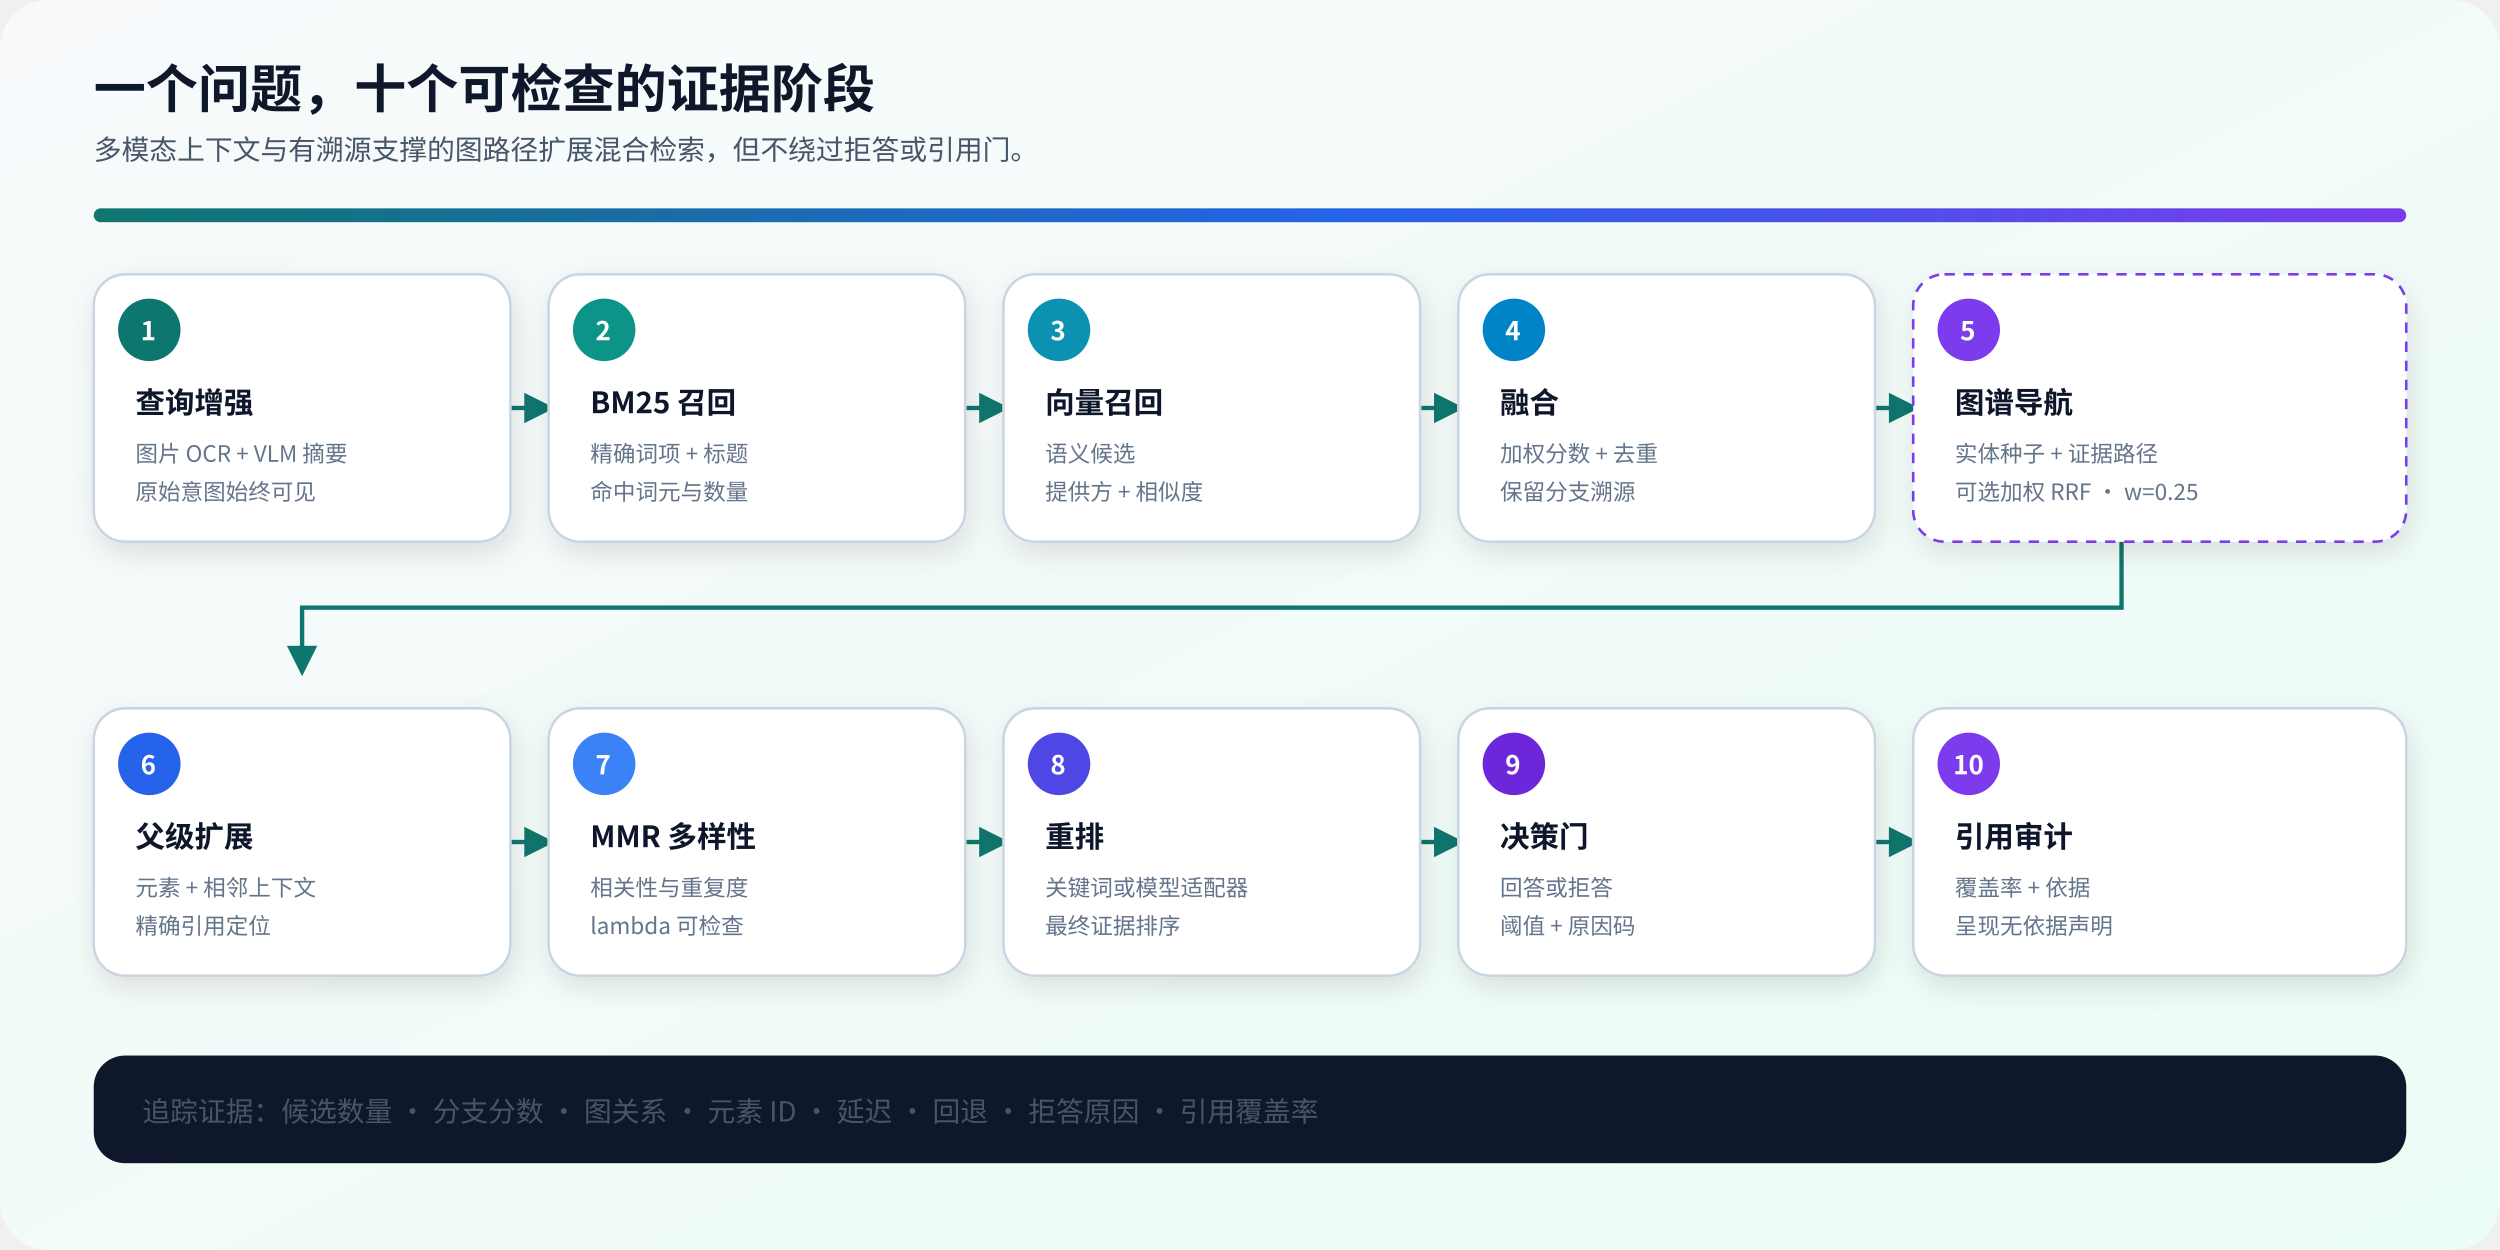
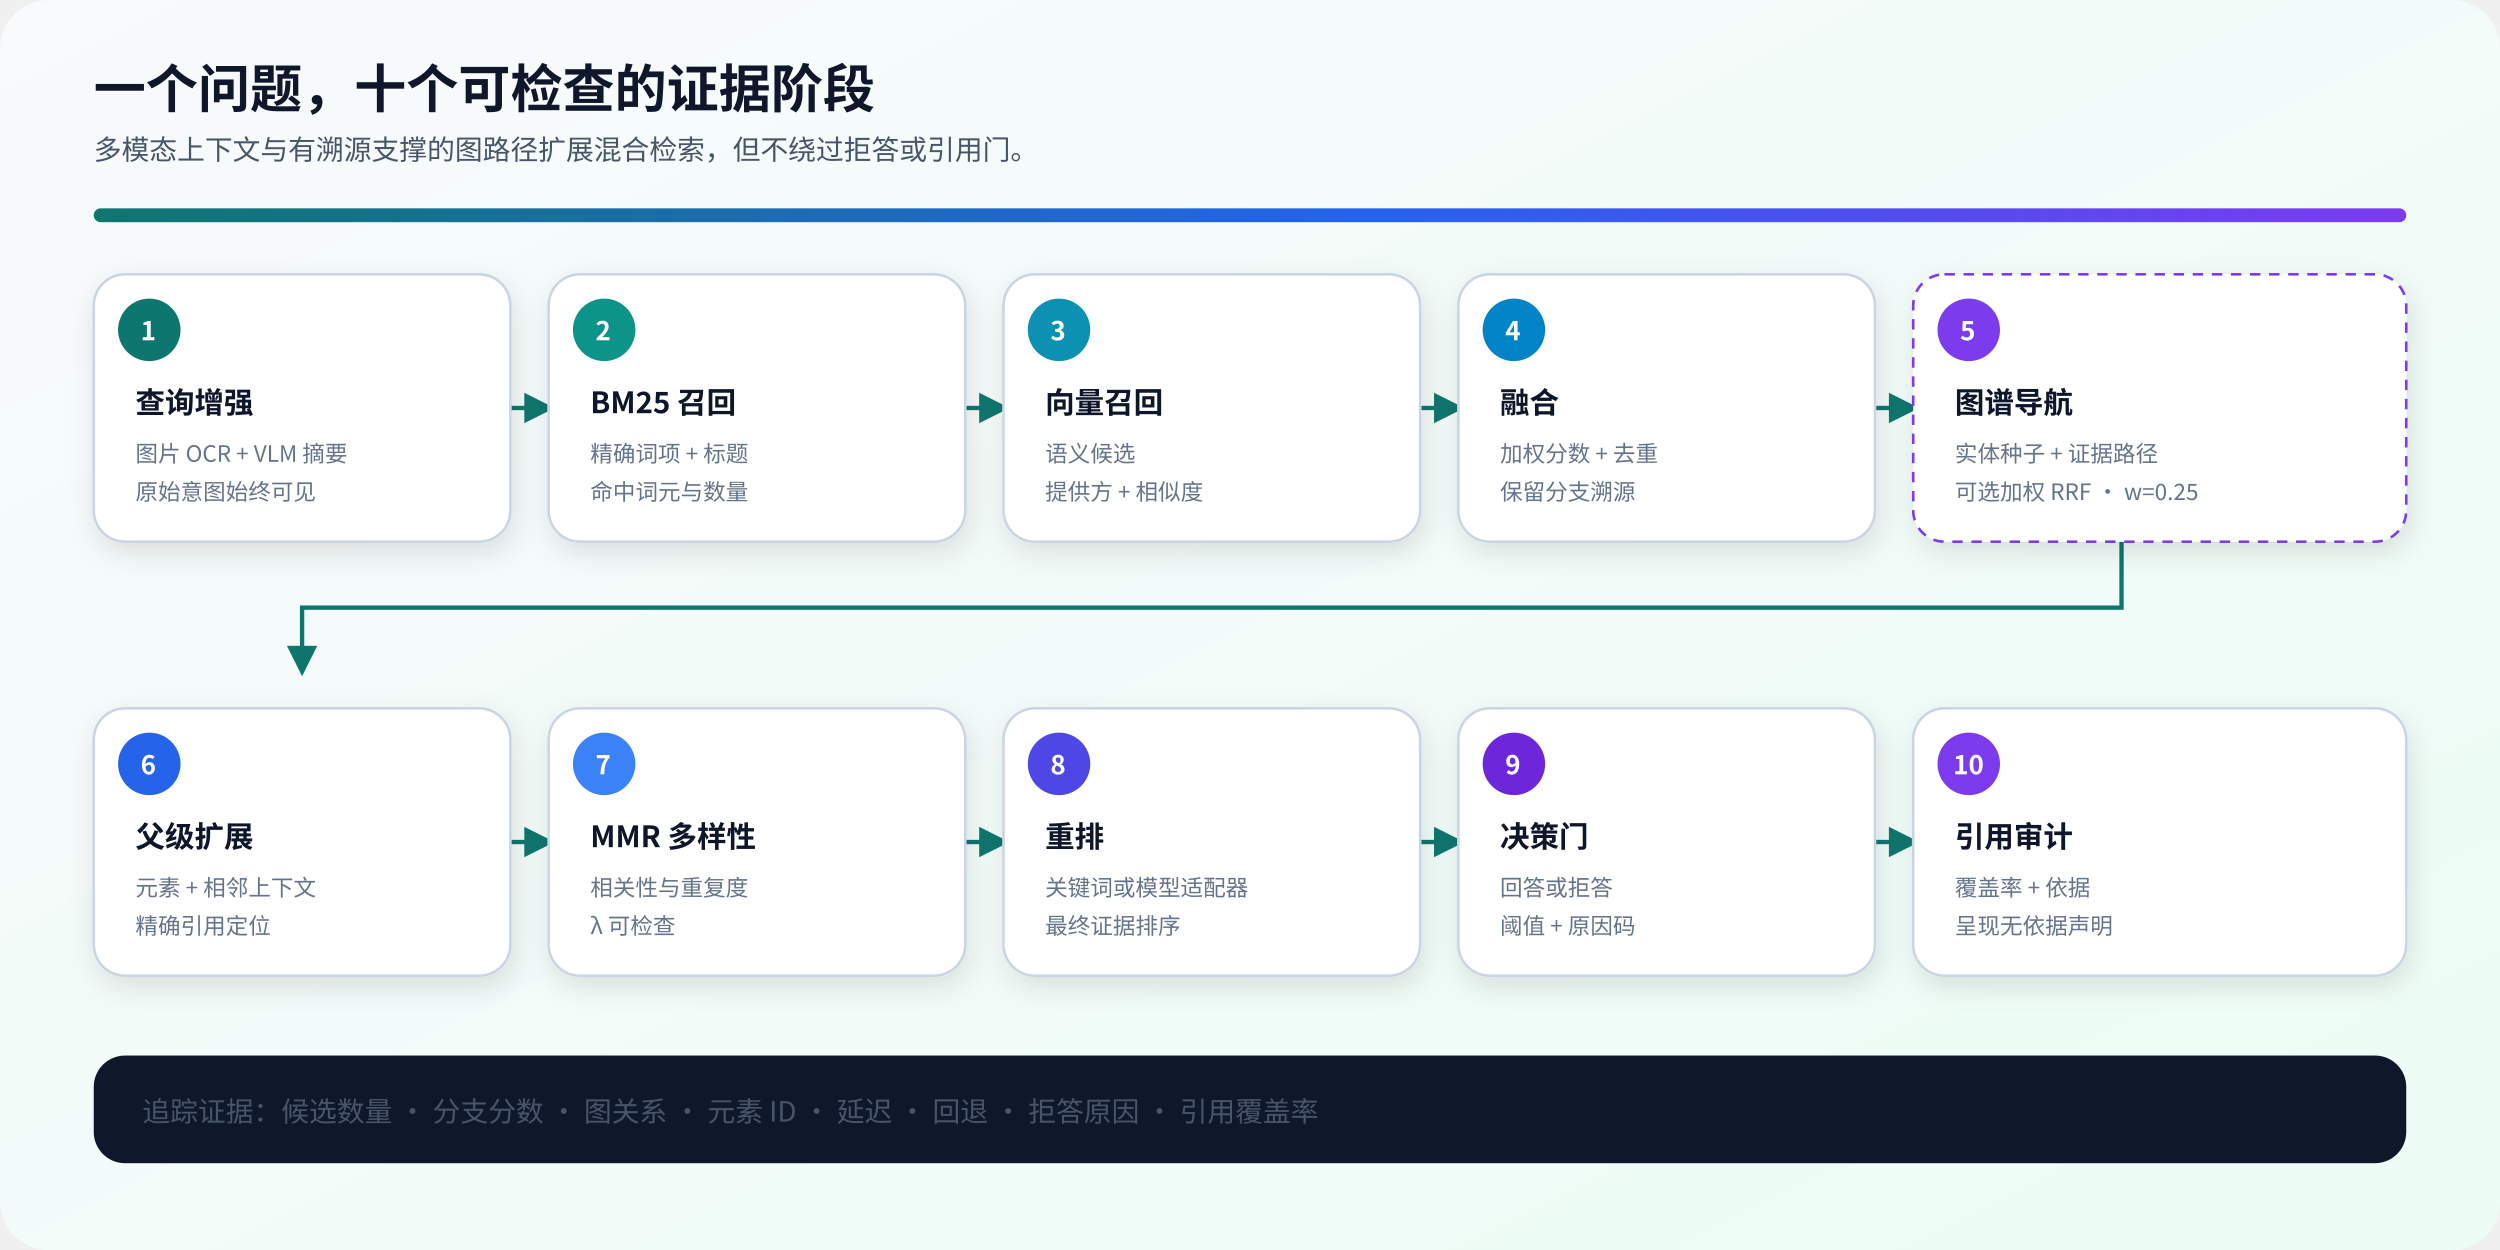
<svg xmlns="http://www.w3.org/2000/svg" width="1440" height="720" viewBox="0 0 1440 720" role="img" aria-labelledby="title desc" lang="zh-CN" xml:lang="zh-CN">
  <defs>
    <linearGradient id="bg" x1="0" y1="0" x2="1" y2="1">
      <stop stop-color="#f8fafc" />
      <stop offset="1" stop-color="#ecfdf5" />
    </linearGradient>
    <linearGradient id="bar" x1="0" y1="0" x2="1" y2="0">
      <stop stop-color="#0f766e" />
      <stop offset=".55" stop-color="#2563eb" />
      <stop offset="1" stop-color="#7c3aed" />
    </linearGradient>
    <filter id="shadow">
      <feDropShadow dy="6" stdDeviation="8" flood-color="#0f172a" flood-opacity=".11" />
    </filter>
    <marker id="arrow" viewBox="0 0 10 10" refX="8" refY="5" markerWidth="7" markerHeight="7" orient="auto">
      <path d="M0 0 10 5 0 10z" fill="#0f766e" />
    </marker>
    <style>text{font-family:"PingFang SC","Hiragino Sans GB","Microsoft YaHei","Noto Sans CJK SC",Arial,Helvetica,sans-serif}.h{font-size:30px;font-weight:700;fill:#0f172a}.sub{font-size:16px;fill:#475569}.n{font-size:15px;font-weight:800;fill:#fff}.t{font-size:17px;font-weight:700;fill:#0f172a}.c{font-size:13px;fill:#64748b}.box{fill:#fff;stroke:#cbd5e1;stroke-width:1.5}.flow{fill:none;stroke:#0f766e;stroke-width:2.5;marker-end:url(#arrow)}.optional{stroke:#7c3aed;stroke-dasharray:6 5}</style>
  </defs>
  <rect width="1440" height="720" rx="28" fill="url(#bg)" />
  <text x="54" y="62" class="h">一个问题，十个可检查的证据阶段</text>
  <text x="54" y="92" class="sub">多模态上下文与有溯源支撑的图路径扩展混合检索，但不绕过拒答或引用门。</text>
  <rect x="54" y="120" width="1332" height="8" rx="4" fill="url(#bar)" />
  <path d="M294 235 H316" class="flow" />
  <path d="M556 235 H578" class="flow" />
  <path d="M818 235 H840" class="flow" />
  <path d="M1080 235 H1102" class="flow" />
  <path d="M1222 312 V350 H174 V386" class="flow" />
  <path d="M294 485 H316" class="flow" />
  <path d="M556 485 H578" class="flow" />
  <path d="M818 485 H840" class="flow" />
  <path d="M1080 485 H1102" class="flow" />
  <g filter="url(#shadow)">
    <rect x="54" y="158" width="240" height="154" rx="18" class="box" />
    <circle cx="86" cy="190" r="18" fill="#0f766e" />
    <text x="81" y="196" class="n">1</text>
    <text x="78" y="238" class="t">查询增强</text>
    <text x="78" y="266" class="c">图片 OCR + VLM 摘要</text>
    <text x="78" y="288" class="c">原始意图始终可见</text>
    <rect x="316" y="158" width="240" height="154" rx="18" class="box" />
    <circle cx="348" cy="190" r="18" fill="#0d9488" />
    <text x="343" y="196" class="n">2</text>
    <text x="340" y="238" class="t">BM25 召回</text>
    <text x="340" y="266" class="c">精确词项 + 标题</text>
    <text x="340" y="288" class="c">命中词元与数量</text>
    <rect x="578" y="158" width="240" height="154" rx="18" class="box" />
    <circle cx="610" cy="190" r="18" fill="#0891b2" />
    <text x="605" y="196" class="n">3</text>
    <text x="602" y="238" class="t">向量召回</text>
    <text x="602" y="266" class="c">语义候选</text>
    <text x="602" y="288" class="c">提供方 + 相似度</text>
    <rect x="840" y="158" width="240" height="154" rx="18" class="box" />
    <circle cx="872" cy="190" r="18" fill="#0284c7" />
    <text x="867" y="196" class="n">4</text>
    <text x="864" y="238" class="t">融合</text>
    <text x="864" y="266" class="c">加权分数 + 去重</text>
    <text x="864" y="288" class="c">保留分支溯源</text>
    <rect x="1102" y="158" width="284" height="154" rx="18" class="box optional" />
    <circle cx="1134" cy="190" r="18" fill="#7c3aed" />
    <text x="1129" y="196" class="n">5</text>
    <text x="1126" y="238" class="t">图谱导航</text>
    <text x="1126" y="266" class="c">实体种子 + 证据路径</text>
    <text x="1126" y="288" class="c">可选加权 RRF · w=0.25</text>
    <rect x="54" y="408" width="240" height="154" rx="18" class="box" />
    <circle cx="86" cy="440" r="18" fill="#2563eb" />
    <text x="81" y="446" class="n">6</text>
    <text x="78" y="488" class="t">父级扩展</text>
    <text x="78" y="516" class="c">元素 + 相邻上下文</text>
    <text x="78" y="538" class="c">精确引用定位</text>
    <rect x="316" y="408" width="240" height="154" rx="18" class="box" />
    <circle cx="348" cy="440" r="18" fill="#3b82f6" />
    <text x="343" y="446" class="n">7</text>
    <text x="340" y="488" class="t">MMR 多样性</text>
    <text x="340" y="516" class="c">相关性与重复度</text>
-     <text x="340" y="538" class="c">lambda 可检查</text>
+     <text x="340" y="538" class="c">λ 可检查</text>
    <rect x="578" y="408" width="240" height="154" rx="18" class="box" />
    <circle cx="610" cy="440" r="18" fill="#4f46e5" />
    <text x="605" y="446" class="n">8</text>
    <text x="602" y="488" class="t">重排</text>
    <text x="602" y="516" class="c">关键词或模型适配器</text>
    <text x="602" y="538" class="c">最终证据排序</text>
    <rect x="840" y="408" width="240" height="154" rx="18" class="box" />
    <circle cx="872" cy="440" r="18" fill="#6d28d9" />
    <text x="867" y="446" class="n">9</text>
    <text x="864" y="488" class="t">决策门</text>
    <text x="864" y="516" class="c">回答或拒答</text>
    <text x="864" y="538" class="c">阈值 + 原因码</text>
    <rect x="1102" y="408" width="284" height="154" rx="18" class="box" />
    <circle cx="1134" cy="440" r="18" fill="#7c3aed" />
    <text x="1125" y="446" class="n">10</text>
    <text x="1126" y="488" class="t">引用审计</text>
    <text x="1126" y="516" class="c">覆盖率 + 依据</text>
    <text x="1126" y="538" class="c">呈现无依据声明</text>
  </g>
  <rect x="54" y="608" width="1332" height="62" rx="18" fill="#0f172a" />
  <text x="82" y="646" class="sub" fill="#e2e8f0">追踪证据：候选数量 · 分支分数 · 图关系 · 元素 ID · 延迟 · 回退 · 拒答原因 · 引用覆盖率</text>
</svg>
